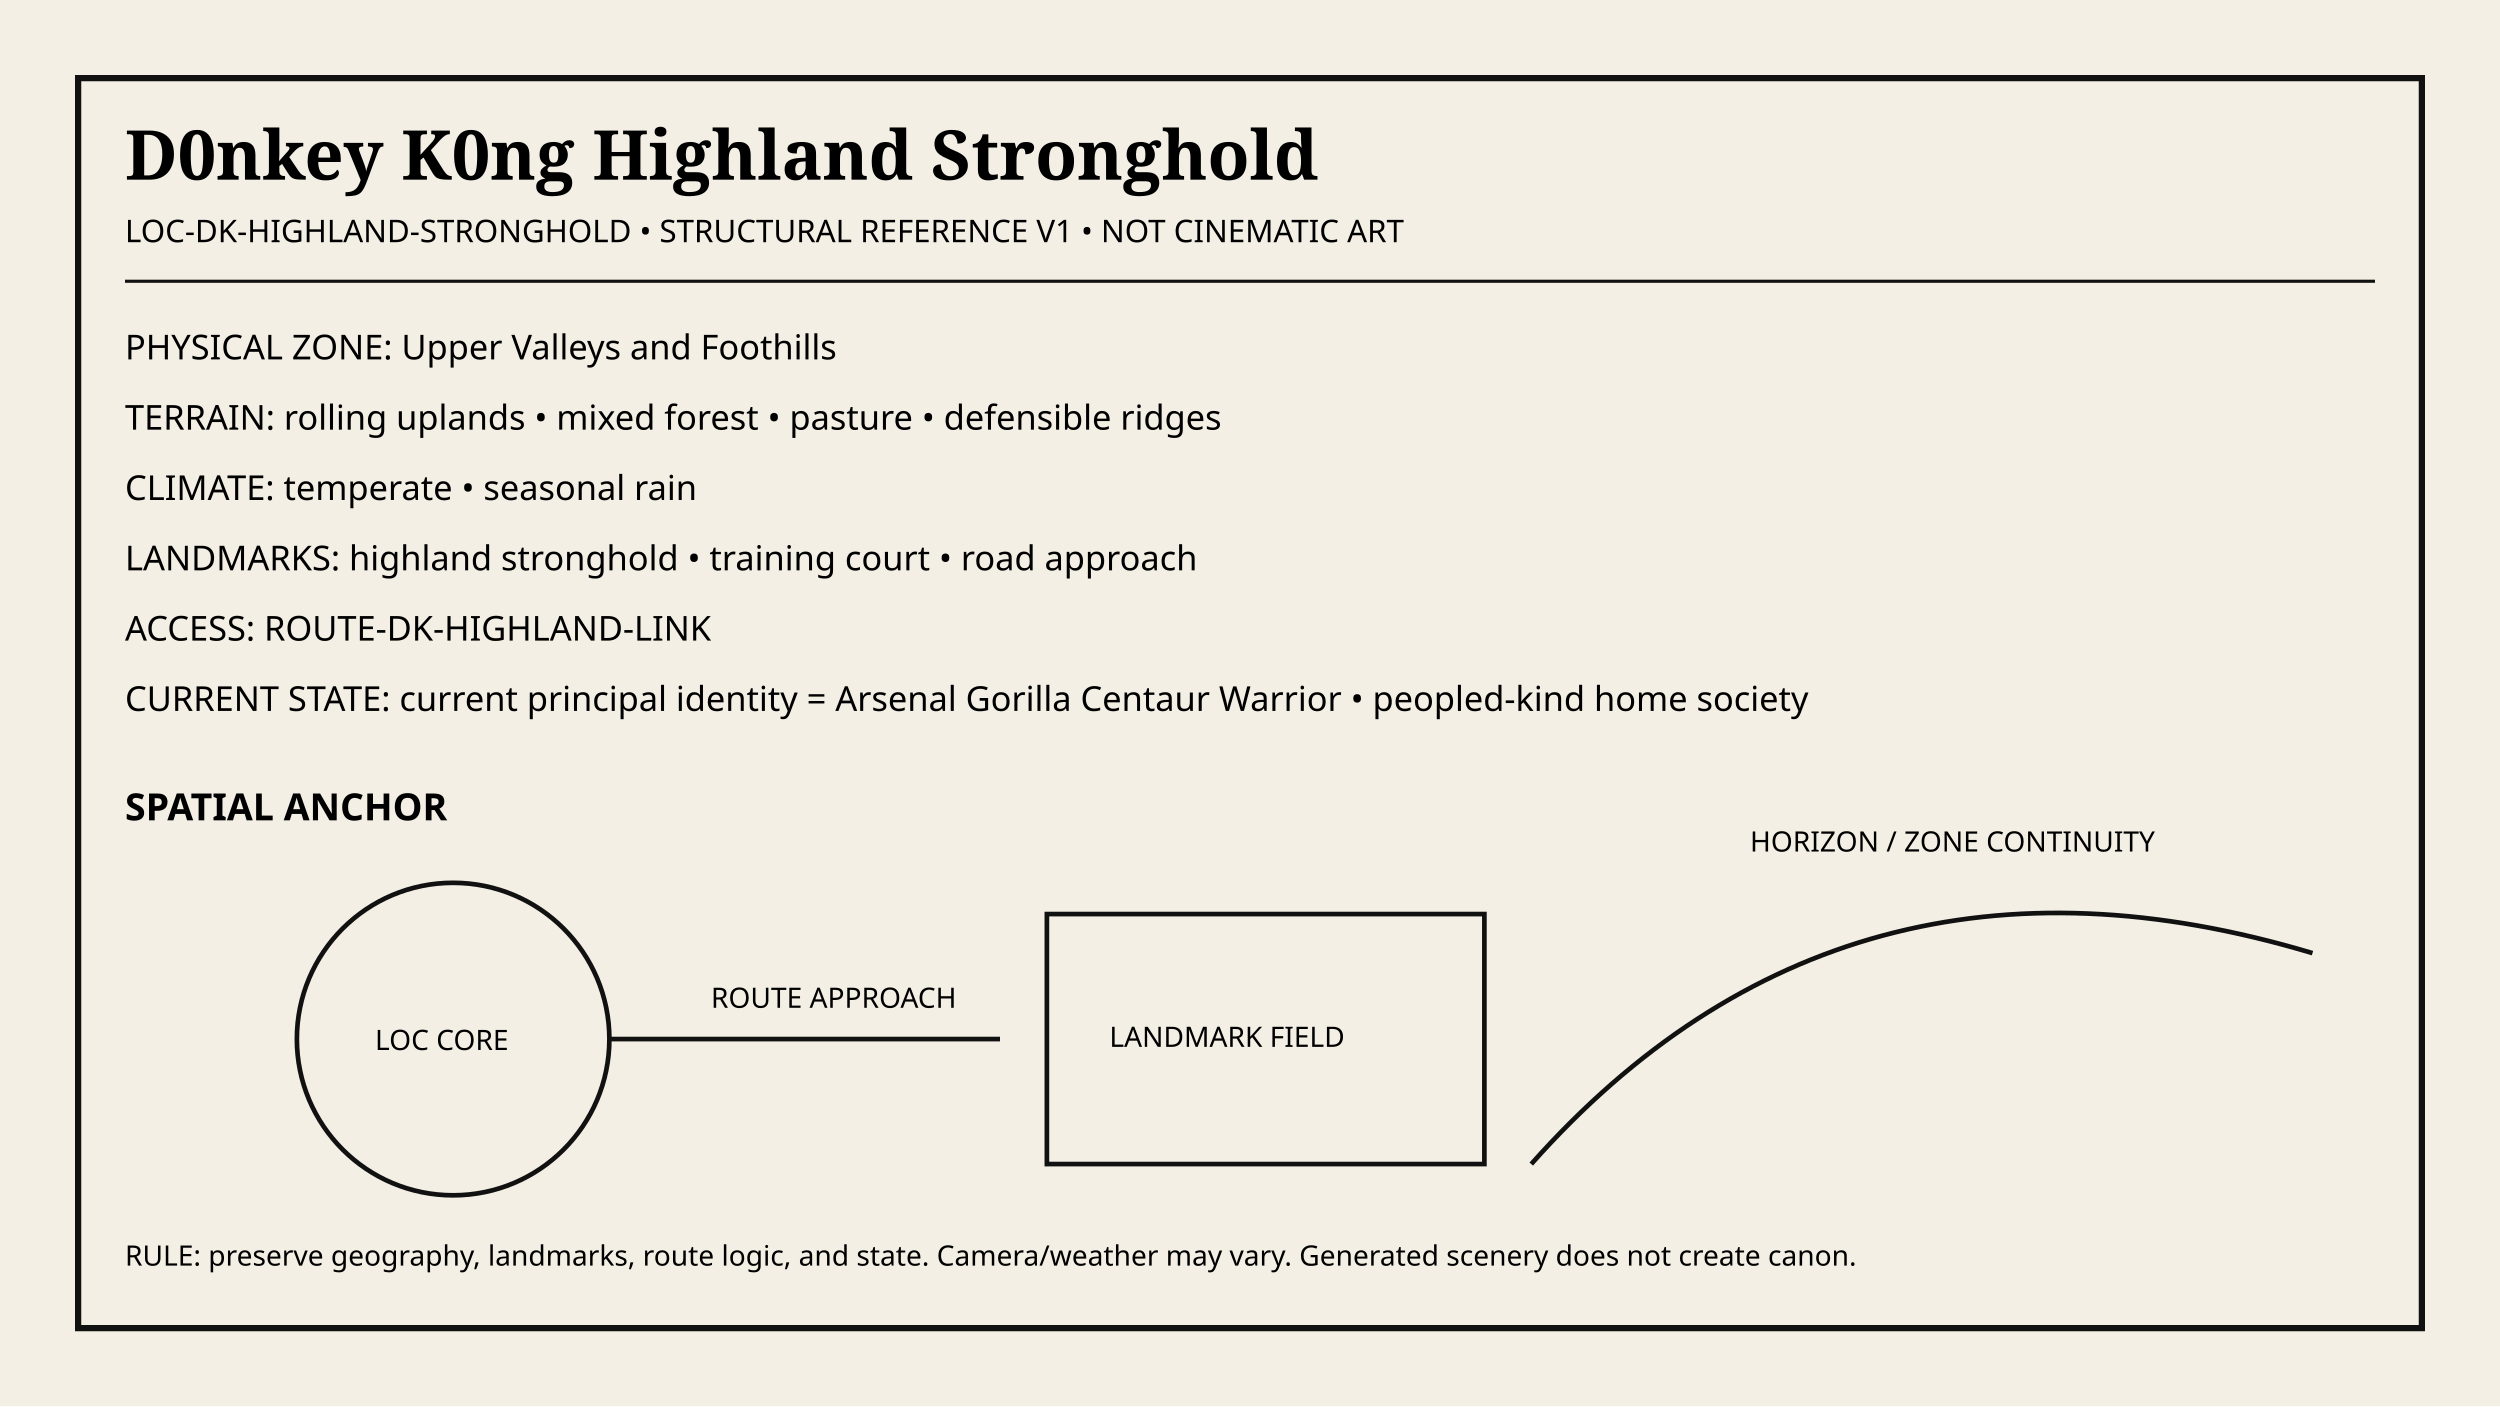
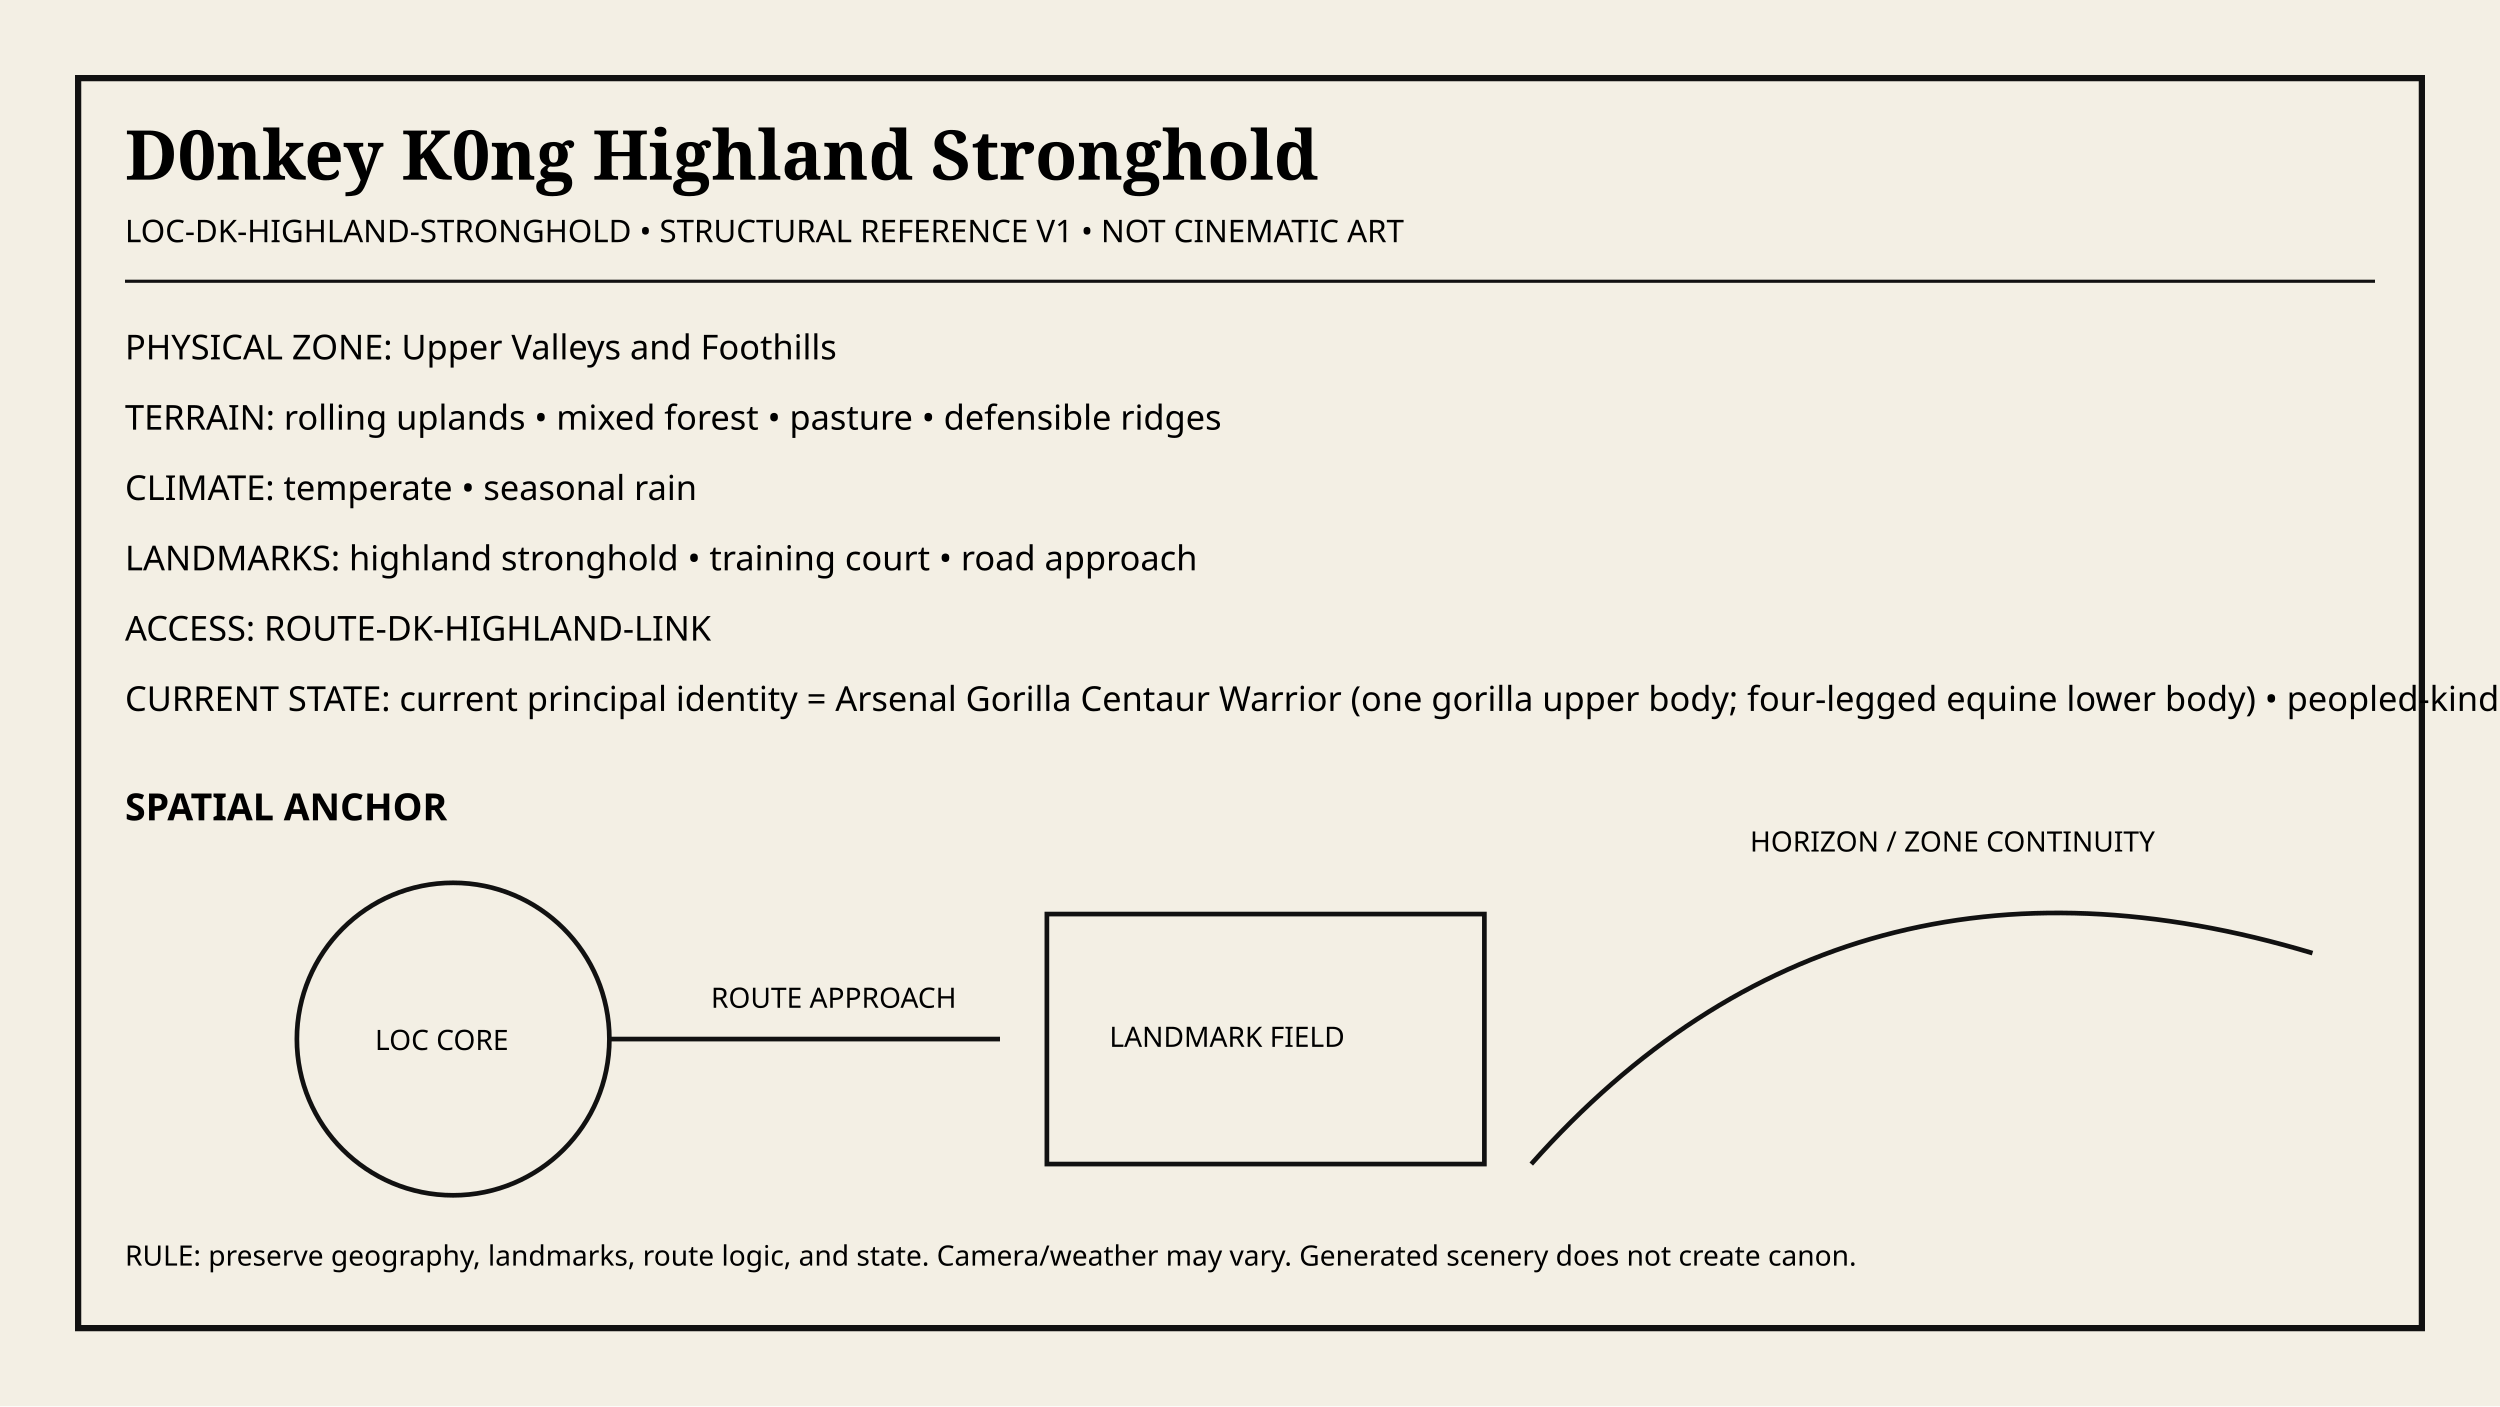
<svg xmlns="http://www.w3.org/2000/svg" width="1600" height="900" viewBox="0 0 1600 900">
  <rect width="1600" height="900" fill="#f3efe4" />
  <rect x="50" y="50" width="1500" height="800" fill="none" stroke="#111" stroke-width="4" />
  <text x="80" y="115" font-family="serif" font-size="44" font-weight="700">D0nkey K0ng Highland Stronghold</text>
  <text x="80" y="155" font-family="sans-serif" font-size="20">LOC-DK-HIGHLAND-STRONGHOLD • STRUCTURAL REFERENCE V1 • NOT CINEMATIC ART</text>
  <line x1="80" y1="180" x2="1520" y2="180" stroke="#111" stroke-width="2" />
  <text x="80" y="230" font-family="sans-serif" font-size="22">PHYSICAL ZONE: Upper Valleys and Foothills</text>
  <text x="80" y="275" font-family="sans-serif" font-size="22">TERRAIN: rolling uplands • mixed forest • pasture • defensible ridges</text>
  <text x="80" y="320" font-family="sans-serif" font-size="22">CLIMATE: temperate • seasonal rain</text>
  <text x="80" y="365" font-family="sans-serif" font-size="22">LANDMARKS: highland stronghold • training court • road approach</text>
  <text x="80" y="410" font-family="sans-serif" font-size="22">ACCESS: ROUTE-DK-HIGHLAND-LINK</text>
-   <text x="80" y="455" font-family="sans-serif" font-size="22">CURRENT STATE: current principal identity = Arsenal Gorilla Centaur Warrior • peopled-kind home society</text>
+   <text x="80" y="455" font-family="sans-serif" font-size="22">CURRENT STATE: current principal identity = Arsenal Gorilla Centaur Warrior (one gorilla upper body; four-legged equine lower body) • peopled-kind home society</text>
  <text x="80" y="525" font-family="sans-serif" font-size="24" font-weight="700">SPATIAL ANCHOR</text>
  <circle cx="290" cy="665" r="100" fill="none" stroke="#111" stroke-width="3" />
  <text x="240" y="672" font-family="sans-serif" font-size="18">LOC CORE</text>
  <line x1="390" y1="665" x2="640" y2="665" stroke="#111" stroke-width="3" />
  <text x="455" y="645" font-family="sans-serif" font-size="18">ROUTE APPROACH</text>
  <rect x="670" y="585" width="280" height="160" fill="none" stroke="#111" stroke-width="3" />
  <text x="710" y="670" font-family="sans-serif" font-size="18">LANDMARK FIELD</text>
  <path d="M980 745 Q1180 520 1480 610" fill="none" stroke="#111" stroke-width="3" />
  <text x="1120" y="545" font-family="sans-serif" font-size="18">HORIZON / ZONE CONTINUITY</text>
  <text x="80" y="810" font-family="sans-serif" font-size="18">RULE: preserve geography, landmarks, route logic, and state. Camera/weather may vary. Generated scenery does not create canon.</text>
</svg>
